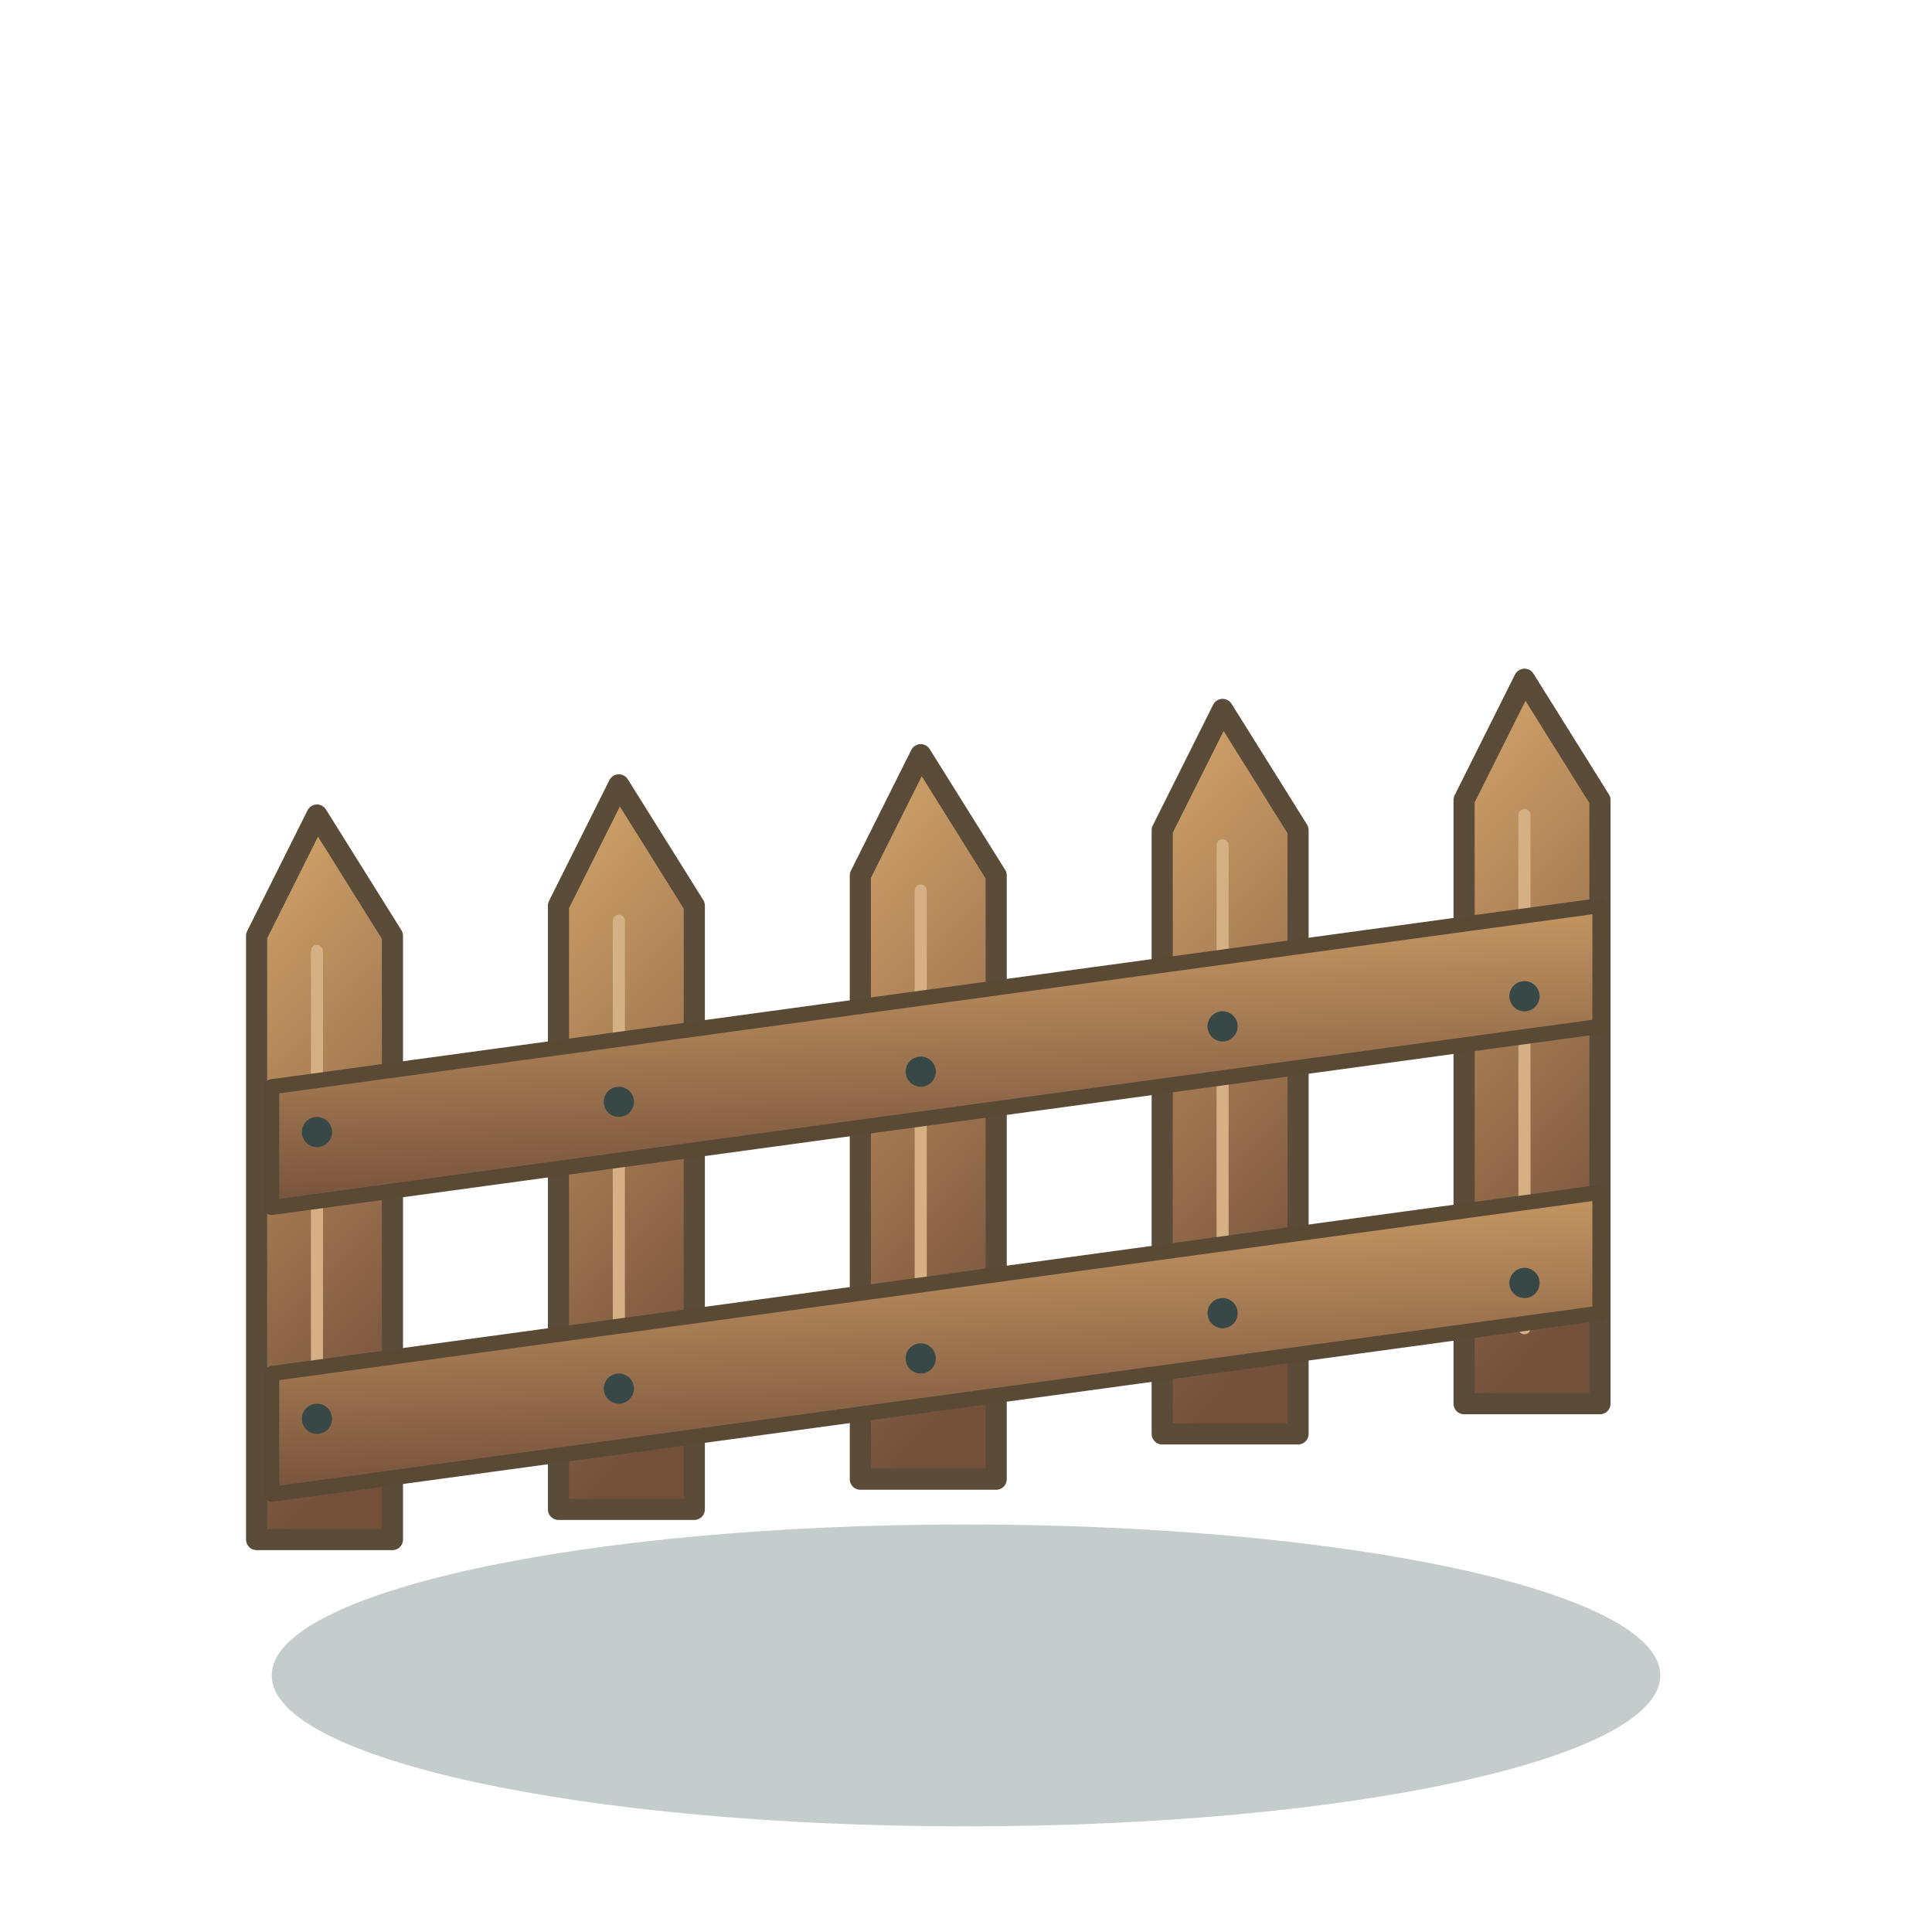
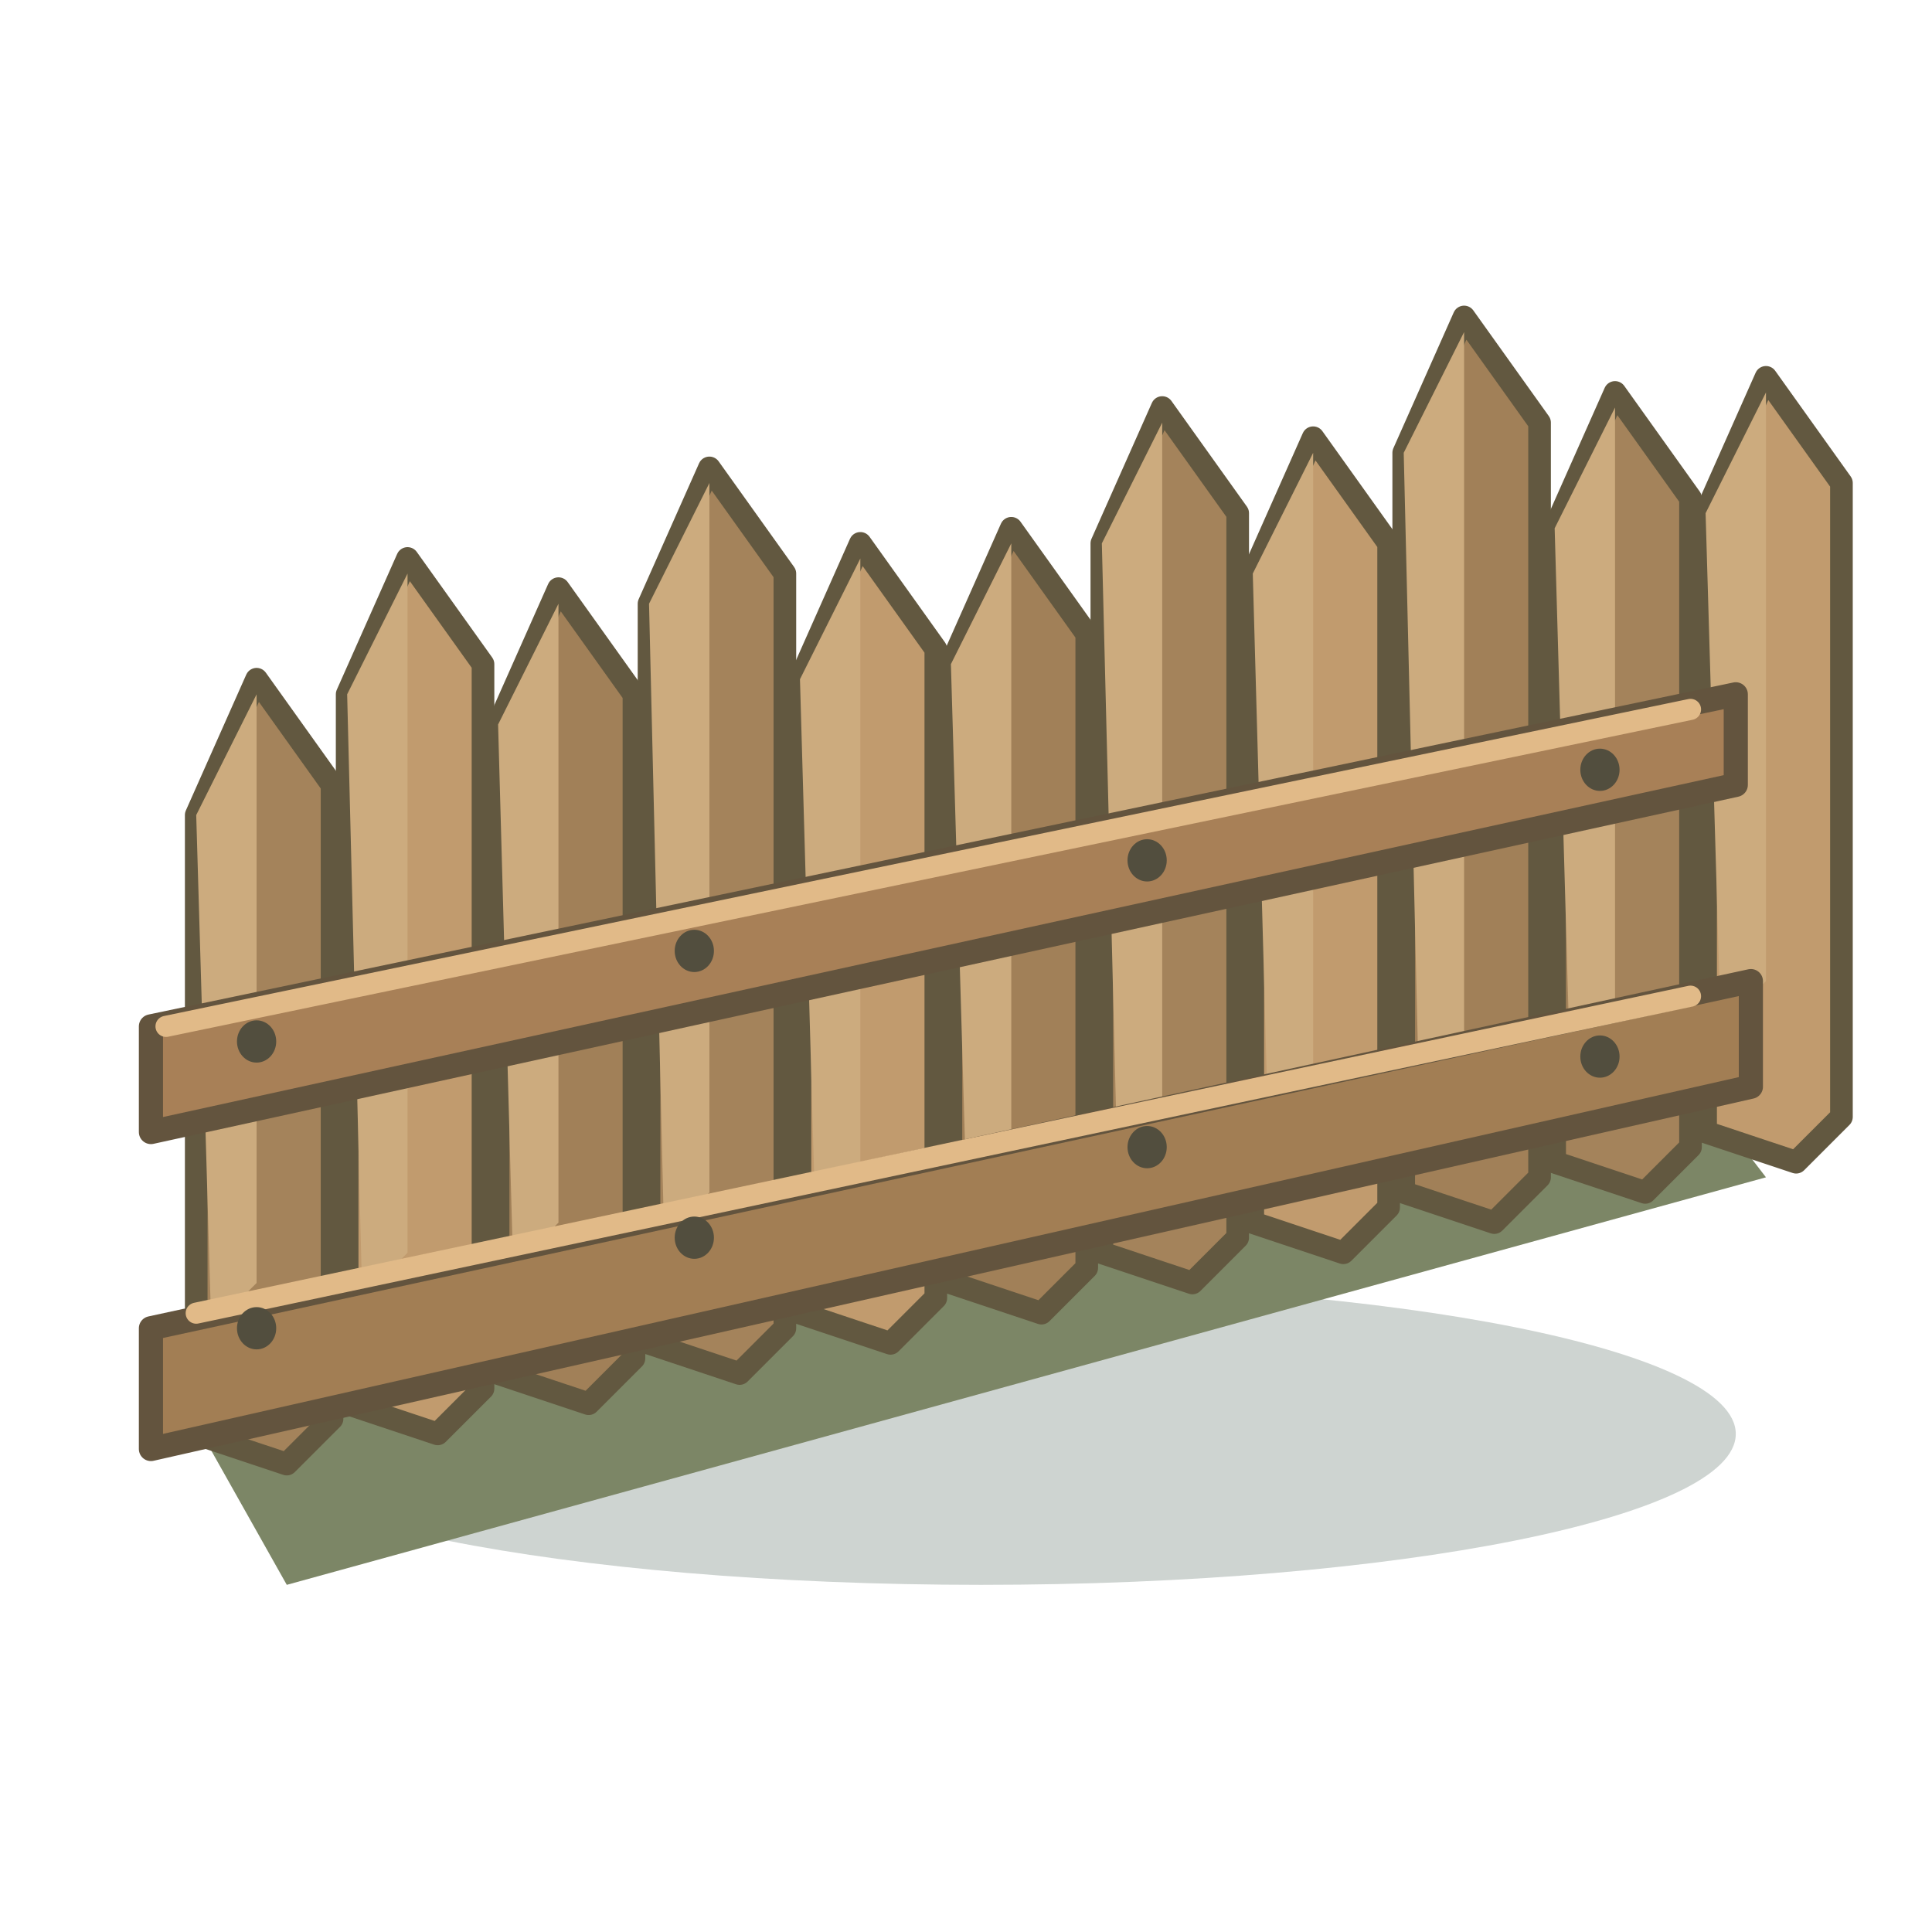
- <svg xmlns="http://www.w3.org/2000/svg" width="128" height="128" viewBox="0 0 128 128">
-   <defs>
-     <linearGradient id="stone" x2=".1" y2="1">
-       <stop stop-color="#fff2cd" />
-       <stop offset="1" stop-color="#bfb88c" />
-     </linearGradient>
-     <linearGradient id="roof" x2=".5" y2="1">
-       <stop stop-color="#db8060" />
-       <stop offset="1" stop-color="#863f3b" />
-     </linearGradient>
-     <linearGradient id="metal" x2=".8" y2="1">
-       <stop stop-color="#f0f8ee" />
-       <stop offset=".45" stop-color="#8ea9a7" />
-       <stop offset="1" stop-color="#425b67" />
-     </linearGradient>
-     <linearGradient id="wood" x2=".2" y2="1">
-       <stop stop-color="#d6a66b" />
-       <stop offset="1" stop-color="#74503b" />
-     </linearGradient>
-     <linearGradient id="gold" x2=".5" y2="1">
-       <stop stop-color="#fff1ac" />
-       <stop offset=".55" stop-color="#d8a548" />
-       <stop offset="1" stop-color="#987339" />
-     </linearGradient>
-     <linearGradient id="grass" x2=".3" y2="1">
-       <stop stop-color="#53876d" />
-       <stop offset="1" stop-color="#356250" />
-     </linearGradient>
-     <linearGradient id="sea" x2=".2" y2="1">
-       <stop stop-color="#3c7180" />
-       <stop offset="1" stop-color="#254556" />
-     </linearGradient>
-   </defs>
-   <ellipse cx="64" cy="111" rx="46" ry="10" fill="#092a2a" opacity=".24" />
-   <path d="M17 102v-40l4 -8 5 8v40z" fill="url(#wood)" stroke="#5a4c38" stroke-width="1.4" stroke-linecap="round" stroke-linejoin="round" />
-   <path d="M21 63v34" fill="none" stroke="#d4b084" stroke-width="0.8" stroke-linecap="round" stroke-linejoin="round" />
-   <path d="M37 100v-40l4 -8 5 8v40z" fill="url(#wood)" stroke="#5a4c38" stroke-width="1.4" stroke-linecap="round" stroke-linejoin="round" />
-   <path d="M41 61v34" fill="none" stroke="#d4b084" stroke-width="0.8" stroke-linecap="round" stroke-linejoin="round" />
-   <path d="M57 98v-40l4 -8 5 8v40z" fill="url(#wood)" stroke="#5a4c38" stroke-width="1.4" stroke-linecap="round" stroke-linejoin="round" />
-   <path d="M61 59v34" fill="none" stroke="#d4b084" stroke-width="0.8" stroke-linecap="round" stroke-linejoin="round" />
-   <path d="M77 95v-40l4 -8 5 8v40z" fill="url(#wood)" stroke="#5a4c38" stroke-width="1.4" stroke-linecap="round" stroke-linejoin="round" />
-   <path d="M81 56v34" fill="none" stroke="#d4b084" stroke-width="0.8" stroke-linecap="round" stroke-linejoin="round" />
-   <path d="M97 93v-40l4 -8 5 8v40z" fill="url(#wood)" stroke="#5a4c38" stroke-width="1.4" stroke-linecap="round" stroke-linejoin="round" />
-   <path d="M101 54v34" fill="none" stroke="#d4b084" stroke-width="0.8" stroke-linecap="round" stroke-linejoin="round" />
-   <path d="M18 72l88 -12v8L18 80z" fill="url(#wood)" stroke="#5a4a35" stroke-width="1" stroke-linecap="round" stroke-linejoin="round" />
-   <path d="M18 91l88 -12v8L18 99z" fill="url(#wood)" stroke="#5a4a35" stroke-width="1" stroke-linecap="round" stroke-linejoin="round" />
-   <circle cx="21" cy="75" r="1" fill="#384847" />
-   <circle cx="21" cy="94" r="1" fill="#384847" />
-   <circle cx="41" cy="73" r="1" fill="#384847" />
-   <circle cx="41" cy="92" r="1" fill="#384847" />
-   <circle cx="61" cy="71" r="1" fill="#384847" />
-   <circle cx="61" cy="90" r="1" fill="#384847" />
-   <circle cx="81" cy="68" r="1" fill="#384847" />
-   <circle cx="81" cy="87" r="1" fill="#384847" />
-   <circle cx="101" cy="66" r="1" fill="#384847" />
-   <circle cx="101" cy="85" r="1" fill="#384847" />
+ <svg xmlns="http://www.w3.org/2000/svg" width="384" height="384" viewBox="0 0 128 128">
+   <ellipse cx="65" cy="95" rx="50" ry="10" fill="#324b40" opacity="0.24" />
+   <path d="M10 89l97 -24 10 13 -98 27z" fill="#7c8666" />
+   <path d="M13 95v-41l4 -9 5 7v42l-3 3z" fill="#a4835b" stroke="#625840" stroke-width="1.5" stroke-linejoin="round" stroke-linecap="round" />
+   <path d="M13 54l4 -8 0 39 -3 3z" fill="#ccab7e" />
+   <path d="M23 93v-47l4 -9 5 7v48l-3 3z" fill="#c19b6e" stroke="#625840" stroke-width="1.5" stroke-linejoin="round" stroke-linecap="round" />
+   <path d="M23 46l4 -8 0 45 -3 3z" fill="#ccab7e" />
+   <path d="M33 91v-43l4 -9 5 7v44l-3 3z" fill="#a18058" stroke="#625840" stroke-width="1.5" stroke-linejoin="round" stroke-linecap="round" />
+   <path d="M33 48l4 -8 0 41 -3 3z" fill="#ccab7e" />
+   <path d="M43 89v-49l4 -9 5 7v50l-3 3z" fill="#a4835b" stroke="#625840" stroke-width="1.5" stroke-linejoin="round" stroke-linecap="round" />
+   <path d="M43 40l4 -8 0 47 -3 3z" fill="#ccab7e" />
+   <path d="M53 87v-42l4 -9 5 7v43l-3 3z" fill="#c19b6e" stroke="#625840" stroke-width="1.5" stroke-linejoin="round" stroke-linecap="round" />
+   <path d="M53 45l4 -8 0 40 -3 3z" fill="#ccab7e" />
+   <path d="M63 85v-41l4 -9 5 7v42l-3 3z" fill="#a18058" stroke="#625840" stroke-width="1.5" stroke-linejoin="round" stroke-linecap="round" />
+   <path d="M63 44l4 -8 0 39 -3 3z" fill="#ccab7e" />
+   <path d="M73 83v-47l4 -9 5 7v48l-3 3z" fill="#a4835b" stroke="#625840" stroke-width="1.5" stroke-linejoin="round" stroke-linecap="round" />
+   <path d="M73 36l4 -8 0 45 -3 3z" fill="#ccab7e" />
+   <path d="M83 81v-43l4 -9 5 7v44l-3 3z" fill="#c19b6e" stroke="#625840" stroke-width="1.5" stroke-linejoin="round" stroke-linecap="round" />
+   <path d="M83 38l4 -8 0 41 -3 3z" fill="#ccab7e" />
+   <path d="M93 79v-49l4 -9 5 7v50l-3 3z" fill="#a18058" stroke="#625840" stroke-width="1.5" stroke-linejoin="round" stroke-linecap="round" />
+   <path d="M93 30l4 -8 0 47 -3 3z" fill="#ccab7e" />
+   <path d="M103 77v-42l4 -9 5 7v43l-3 3z" fill="#a4835b" stroke="#625840" stroke-width="1.5" stroke-linejoin="round" stroke-linecap="round" />
+   <path d="M103 35l4 -8 0 40 -3 3z" fill="#ccab7e" />
+   <path d="M113 75v-41l4 -9 5 7v42l-3 3z" fill="#c19b6e" stroke="#625840" stroke-width="1.5" stroke-linejoin="round" stroke-linecap="round" />
+   <path d="M113 34l4 -8 0 39 -3 3z" fill="#ccab7e" />
+   <path d="M10 68l105 -22v6L10 75z" fill="#a88057" stroke="#63543e" stroke-width="1.6" stroke-linejoin="round" stroke-linecap="round" />
+   <path d="M10 88l106 -23v7L10 96z" fill="#a27e54" stroke="#63543e" stroke-width="1.6" stroke-linejoin="round" stroke-linecap="round" />
+   <path d="M11 68l101 -21m-99 40 99 -21" fill="none" stroke="#e1ba88" stroke-width="1.4" stroke-linejoin="round" stroke-linecap="round" />
+   <ellipse cx="17" cy="69" rx="1.3" ry="1.4" fill="#524e3e" opacity="1" />
+   <ellipse cx="17" cy="88" rx="1.3" ry="1.4" fill="#524e3e" opacity="1" />
+   <ellipse cx="46" cy="63" rx="1.3" ry="1.4" fill="#524e3e" opacity="1" />
+   <ellipse cx="46" cy="82" rx="1.3" ry="1.4" fill="#524e3e" opacity="1" />
+   <ellipse cx="76" cy="57" rx="1.3" ry="1.4" fill="#524e3e" opacity="1" />
+   <ellipse cx="76" cy="76" rx="1.3" ry="1.4" fill="#524e3e" opacity="1" />
+   <ellipse cx="106" cy="51" rx="1.3" ry="1.4" fill="#524e3e" opacity="1" />
+   <ellipse cx="106" cy="70" rx="1.3" ry="1.4" fill="#524e3e" opacity="1" />
</svg>
